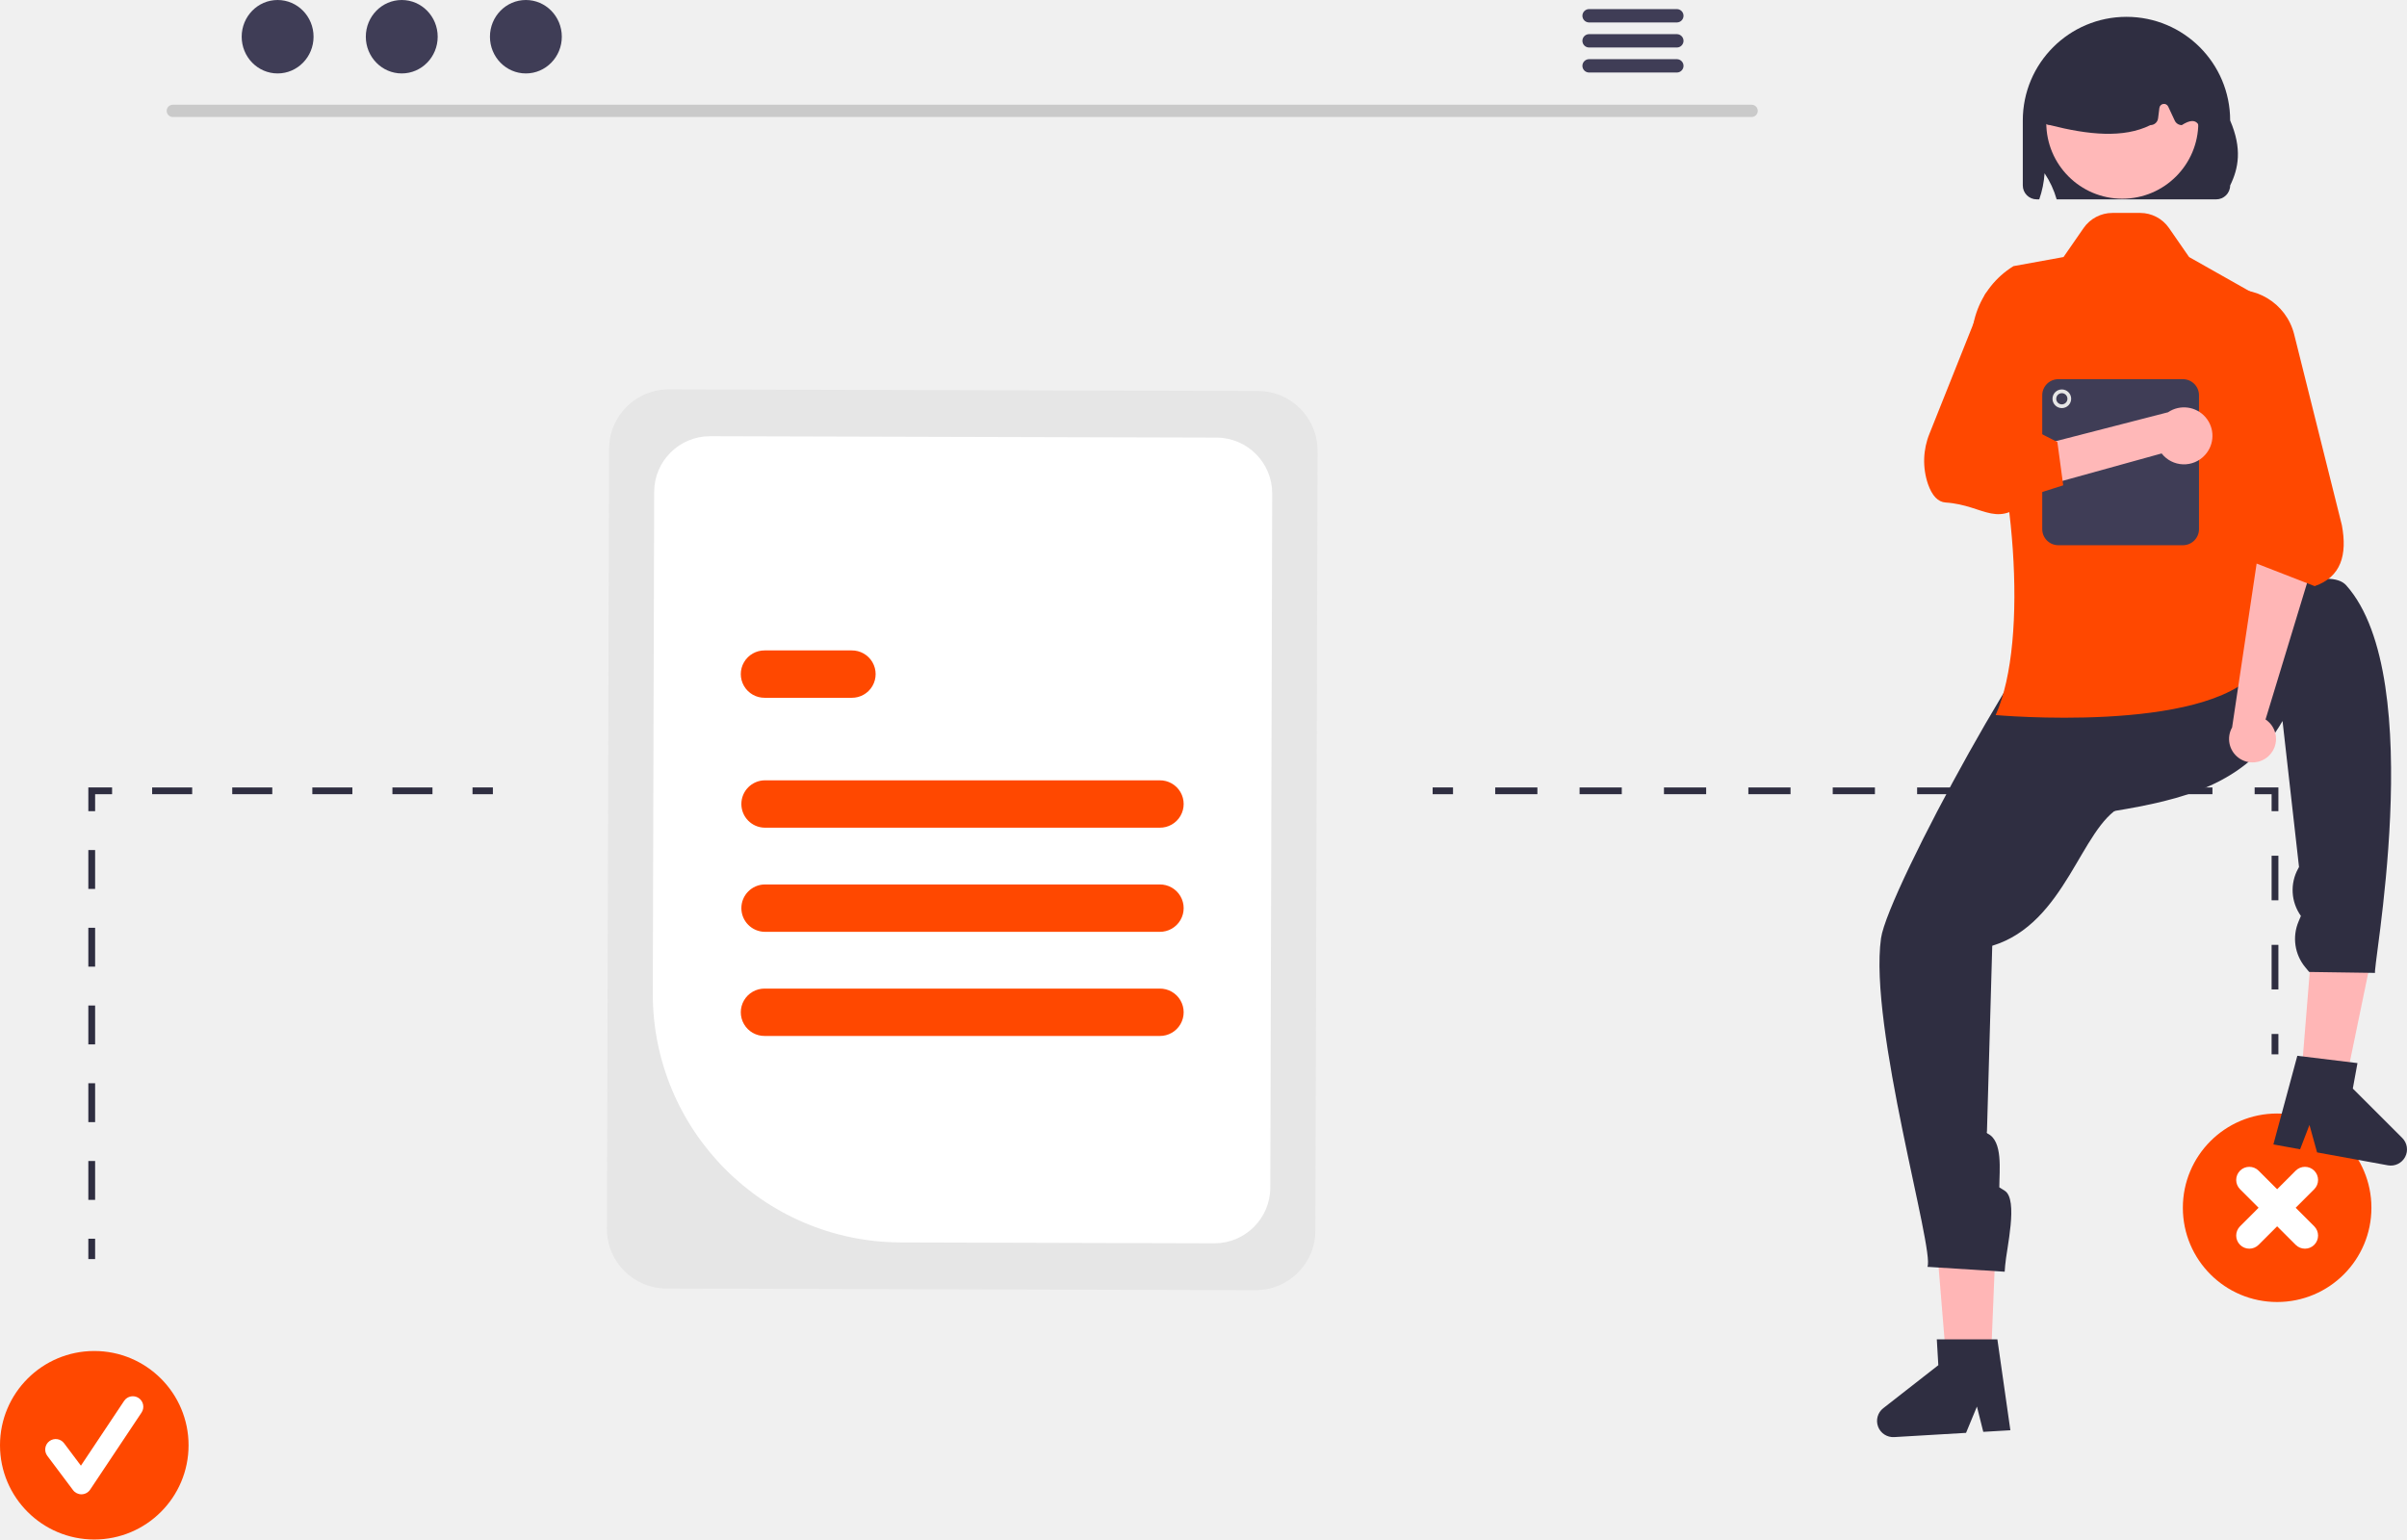
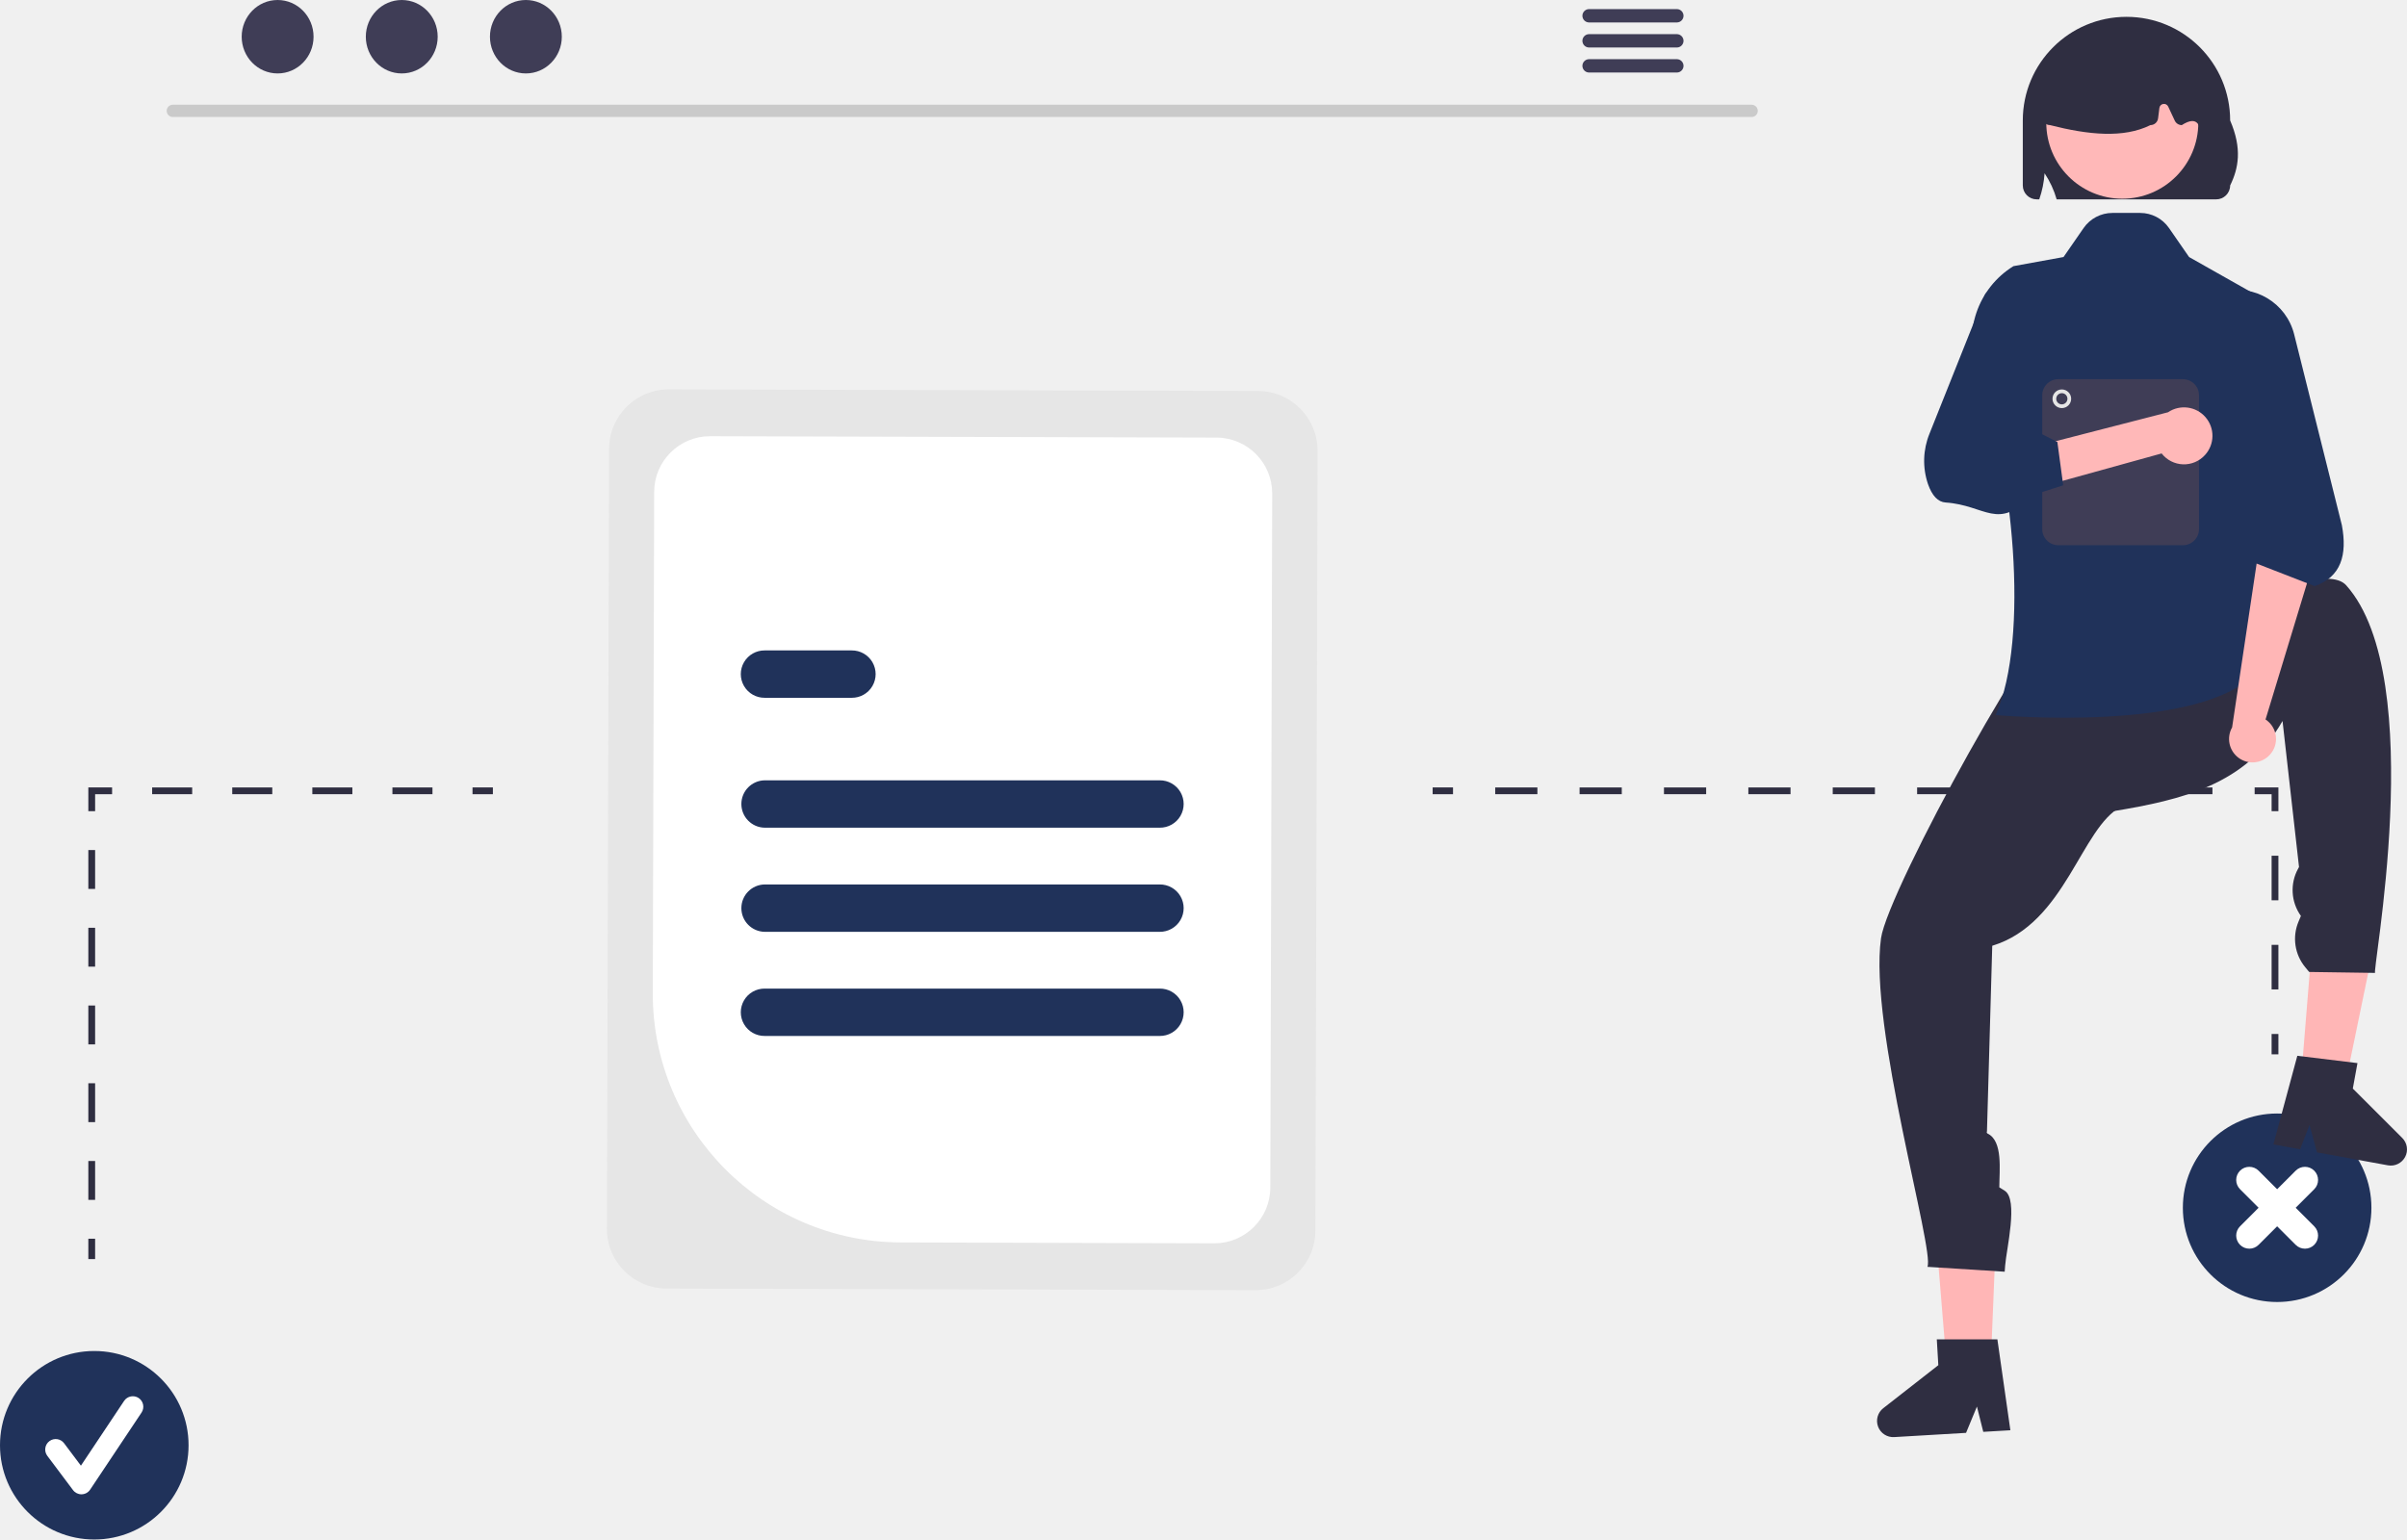
<svg xmlns="http://www.w3.org/2000/svg" data-name="Layer 1" width="709.233" height="453.762" viewBox="0 0 709.233 453.762">
  <path d="M761.555,257.603h-465.293a1.807,1.807,0,0,1,0-3.613h465.293a1.807,1.807,0,0,1,0,3.613Z" transform="translate(-245.3837 -223.1191)" fill="#cacaca" />
  <ellipse cx="81.803" cy="10.823" rx="10.588" ry="10.823" fill="#3f3d56" />
  <ellipse cx="118.378" cy="10.823" rx="10.588" ry="10.823" fill="#3f3d56" />
  <ellipse cx="154.953" cy="10.823" rx="10.588" ry="10.823" fill="#3f3d56" />
  <path d="M739.534,225.802h-25.981a1.968,1.968,0,0,0,0,3.934h25.981a1.968,1.968,0,0,0,0-3.934Z" transform="translate(-245.3837 -223.1191)" fill="#3f3d56" />
  <path d="M739.534,233.186h-25.981a1.968,1.968,0,0,0,0,3.934h25.981a1.968,1.968,0,0,0,0-3.934Z" transform="translate(-245.3837 -223.1191)" fill="#3f3d56" />
  <path d="M739.534,240.561h-25.981a1.968,1.968,0,0,0,0,3.934h25.981a1.968,1.968,0,0,0,0-3.934Z" transform="translate(-245.3837 -223.1191)" fill="#3f3d56" />
  <path d="M424.217,585.305l.637-229.92A17.572,17.572,0,0,1,442.456,337.881l173.641.481a17.572,17.572,0,0,1,17.504,17.601L632.963,585.884a17.572,17.572,0,0,1-17.601,17.504l-173.641-.481A17.572,17.572,0,0,1,424.217,585.305Z" transform="translate(-245.3837 -223.1191)" fill="#e6e6e6" />
  <path d="M437.729,515.896l.41-147.814A16.457,16.457,0,0,1,454.623,351.69l149.23.414a16.457,16.457,0,0,1,16.394,16.484l-.567,204.598a16.457,16.457,0,0,1-16.485,16.393l-92.445-.256A73.306,73.306,0,0,1,437.729,515.896Z" transform="translate(-245.3837 -223.1191)" fill="#fff" />
-   <path d="M587.089,467.079H470.729a6.982,6.982,0,0,1,0-13.963H587.089a6.982,6.982,0,1,1,0,13.963Z" transform="translate(-245.3837 -223.1191)" fill="#ff4800" />
-   <path d="M496.328,428.791H470.729a6.982,6.982,0,1,1,0-13.963h25.599a6.982,6.982,0,1,1,0,13.963Z" transform="translate(-245.3837 -223.1191)" fill="#ff4800" />
-   <path d="M587.089,528.465H470.729a6.982,6.982,0,1,1,0-13.963H587.089a6.982,6.982,0,1,1,0,13.963Z" transform="translate(-245.3837 -223.1191)" fill="#ff4800" />
-   <path d="M587.089,497.772H470.729a6.982,6.982,0,0,1,0-13.963H587.089a6.982,6.982,0,1,1,0,13.963Z" transform="translate(-245.3837 -223.1191)" fill="#ff4800" />
-   <circle cx="27.78" cy="425.982" r="27.78" fill="#ff4800" />
+   <path d="M587.089,467.079H470.729a6.982,6.982,0,0,1,0-13.963H587.089a6.982,6.982,0,1,1,0,13.963Z" transform="translate(-245.3837 -223.1191)" fill="#20325a" />
+   <path d="M496.328,428.791H470.729a6.982,6.982,0,1,1,0-13.963h25.599a6.982,6.982,0,1,1,0,13.963Z" transform="translate(-245.3837 -223.1191)" fill="#20325a" />
+   <path d="M587.089,528.465H470.729a6.982,6.982,0,1,1,0-13.963H587.089a6.982,6.982,0,1,1,0,13.963Z" transform="translate(-245.3837 -223.1191)" fill="#20325a" />
+   <path d="M587.089,497.772H470.729a6.982,6.982,0,0,1,0-13.963H587.089a6.982,6.982,0,1,1,0,13.963Z" transform="translate(-245.3837 -223.1191)" fill="#20325a" />
+   <circle cx="27.78" cy="425.982" r="27.78" fill="#20325a" />
  <path d="M269.374,663.559a3.089,3.089,0,0,1-2.472-1.236l-7.579-10.105a3.09,3.09,0,1,1,4.944-3.708l4.958,6.611,12.735-19.102a3.09,3.09,0,0,1,5.142,3.428L271.945,662.183a3.091,3.091,0,0,1-2.485,1.375C269.431,663.559,269.403,663.559,269.374,663.559Z" transform="translate(-245.3837 -223.1191)" fill="#fff" />
  <rect x="26.028" y="365.11" width="2" height="6" fill="#2f2e41" />
  <path d="M273.411,576.773h-2V565.317h2Zm0-22.913h-2V542.404h2Zm0-22.912h-2v-11.457h2Zm0-22.913h-2V496.579h2Zm0-22.913h-2V473.666h2Z" transform="translate(-245.3837 -223.1191)" fill="#2f2e41" />
  <polygon points="28.028 239.091 26.028 239.091 26.028 232.091 33.028 232.091 33.028 234.091 28.028 234.091 28.028 239.091" fill="#2f2e41" />
  <path d="M372.814,457.21H361.013v-2h11.8Zm-23.601,0h-11.8v-2h11.8Zm-23.601,0H313.812v-2h11.8Zm-23.601,0H290.212v-2H302.012Z" transform="translate(-245.3837 -223.1191)" fill="#2f2e41" />
  <rect x="139.231" y="232.091" width="6" height="2" fill="#2f2e41" />
  <rect x="669.34" y="304.762" width="2" height="6" fill="#2f2e41" />
  <path d="M916.724,514.747h-2V501.613h2Zm0-26.269h-2V475.345h2Z" transform="translate(-245.3837 -223.1191)" fill="#2f2e41" />
  <polygon points="671.34 239.091 669.34 239.091 669.34 234.091 664.34 234.091 664.34 232.091 671.34 232.091 671.34 239.091" fill="#2f2e41" />
  <path d="M897.292,457.21H884.86v-2h12.432Zm-24.863,0H859.996v-2H872.428Zm-24.864,0H835.133v-2h12.432Zm-24.863,0H810.27v-2h12.432Zm-24.863,0H785.406v-2h12.432Zm-24.864,0H760.543v-2H772.974Zm-24.863,0H735.679v-2h12.432Zm-24.863,0H710.816v-2h12.432Zm-24.864,0H685.952v-2h12.432Z" transform="translate(-245.3837 -223.1191)" fill="#2f2e41" />
  <rect x="422.137" y="232.091" width="6" height="2" fill="#2f2e41" />
-   <circle cx="670.969" cy="355.982" r="27.78" fill="#ff4800" />
+   <circle cx="670.969" cy="355.982" r="27.78" fill="#20325a" />
  <path d="M921.817,579.101l5.465-5.465a3.864,3.864,0,0,0-5.465-5.465l-5.465,5.465-5.465-5.465a3.864,3.864,0,0,0-5.465,5.465l5.465,5.465-5.465,5.465a3.864,3.864,0,1,0,5.465,5.465l5.465-5.465,5.465,5.465a3.864,3.864,0,1,0,5.465-5.465Z" transform="translate(-245.3837 -223.1191)" fill="#fff" />
  <polygon points="593.025 189.762 599.025 225.376 656.025 194.762 593.025 189.762" fill="#2f2e41" />
  <polygon points="586.215 411.204 574.274 410.717 570.471 364.429 588.094 365.148 586.215 411.204" fill="#ffb6b6" />
  <path d="M832.409,501.881c21.66-6.604,26.105-34.837,38-41-.03-14.911.569-61.152-14.316-60.272-8.29.49-54.476,85.031-56.456,99.037-3.673,25.986,15.938,92.309,13.663,96.866l22.774,1.441.133-1.792c.361-4.862,3.992-19.523-.15-22.096l-1.569-.975v0c.014-5.056,1.117-13.668-3.443-15.851l0,0a.459.459,0,0,1-.193-.654Z" transform="translate(-245.3837 -223.1191)" fill="#2f2e41" />
  <path d="M837.751,644.68l-7.985.471-1.87-7.455-3.206,7.754L803.512,646.699a4.769,4.769,0,0,1-3.217-8.519l16.224-12.677-.449-7.622,17.852.013Z" transform="translate(-245.3837 -223.1191)" fill="#2f2e41" />
  <polygon points="677.229 327.78 689.141 328.745 698.531 283.261 680.951 281.836 677.229 327.78" fill="#ffb6b6" />
  <path d="M917.943,435.628c-10.683,18.774-29.795,23.256-49.612,26.541-8.617-12.17-21.751-29.136-9.11-37.045,7.04-4.404,68.065-40.034,77.486-29.483,24.596,27.549,7.049,116.2,8.561,114.24l-19.482-.283-1.147-1.384a13.1,13.1,0,0,1-1.998-13.422l.714-1.704,0,0a13.1,13.1,0,0,1-.802-13.971l.247-.445Z" transform="translate(-245.3837 -223.1191)" fill="#2f2e41" />
  <path d="M922.301,534.31l17.721,2.153-1.371,7.511,14.566,14.552a4.769,4.769,0,0,1-4.227,8.066L928.12,562.782l-2.242-8.086-2.76,7.173-7.869-1.436Z" transform="translate(-245.3837 -223.1191)" fill="#2f2e41" />
-   <path d="M875.997,285.881h-8.176a10.329,10.329,0,0,0-8.492,4.449l-5.92,8.551-14.75,2.683a25.881,25.881,0,0,0-10.581,31.248c10.437,27.298,15.475,78.463,5.331,101.069,0,0,61.542,5.575,77-13s3-109,3-109l-23-13-5.919-8.55A10.329,10.329,0,0,0,875.997,285.881Z" transform="translate(-245.3837 -223.1191)" fill="#ff4800" />
+   <path d="M875.997,285.881h-8.176a10.329,10.329,0,0,0-8.492,4.449l-5.92,8.551-14.75,2.683a25.881,25.881,0,0,0-10.581,31.248c10.437,27.298,15.475,78.463,5.331,101.069,0,0,61.542,5.575,77-13s3-109,3-109l-23-13-5.919-8.55A10.329,10.329,0,0,0,875.997,285.881Z" transform="translate(-245.3837 -223.1191)" fill="#20325a" />
  <path d="M914.138,445.654a6.875,6.875,0,0,0-1.202-10.473L926.409,390.881l-15-9-8.324,55.633a6.912,6.912,0,0,0,11.053,8.14Z" transform="translate(-245.3837 -223.1191)" fill="#ffb6b6" />
-   <path d="M927.409,395.881l-18-7,.768-8.987L888.79,333.077a17.332,17.332,0,0,1,11.563-24.017h0a17.351,17.351,0,0,1,21.017,12.613l14.056,56.243C937.052,386.646,935.214,393.166,927.409,395.881Z" transform="translate(-245.3837 -223.1191)" fill="#ff4800" />
+   <path d="M927.409,395.881l-18-7,.768-8.987L888.79,333.077a17.332,17.332,0,0,1,11.563-24.017h0a17.351,17.351,0,0,1,21.017,12.613l14.056,56.243C937.052,386.646,935.214,393.166,927.409,395.881Z" transform="translate(-245.3837 -223.1191)" fill="#20325a" />
  <path d="M902.509,258.631a30.55,30.55,0,1,0-61.1,0v19.15a4.106,4.106,0,0,0,4.1,4.1h.75a29.296,29.296,0,0,0,1.57-7.69,27.451,27.451,0,0,1,3.56,7.69h47.01a4.114,4.114,0,0,0,4.11-4.1C904.979,272.741,906.089,266.961,902.509,258.631Z" transform="translate(-245.3837 -223.1191)" fill="#2f2e41" />
  <circle cx="625.344" cy="36.176" r="22.397" fill="#ffb8b8" />
  <path d="M847.716,259.209a2.28,2.28,0,0,1-.534-1.818l2.653-18.475a2.283,2.283,0,0,1,1.29-1.75c13.542-6.338,27.275-6.346,40.817-.024a2.297,2.297,0,0,1,1.303,1.857l2.771,14.499a2.285,2.285,0,0,1-.582,1.751c-.431.474-1.034,10.892-1.675,10.892.541-6.21-.767-9.181-5.504-6.146a2.289,2.289,0,0,1-2.066-1.315l-1.938-4.153a1.368,1.368,0,0,0-2.597.409l-.383,3.063a2.283,2.283,0,0,1-2.262,1.997c-7.915,3.927-18.294,2.87-29.57,0A2.28,2.28,0,0,1,847.716,259.209Z" transform="translate(-245.3837 -223.1191)" fill="#2f2e41" />
  <path d="M888.587,383.821H851.879a4.747,4.747,0,0,1-4.741-4.741V339.622a4.746,4.746,0,0,1,4.741-4.741H888.587a4.746,4.746,0,0,1,4.741,4.741V379.08A4.747,4.747,0,0,1,888.587,383.821Z" transform="translate(-245.3837 -223.1191)" fill="#3f3d56" />
  <circle cx="607.528" cy="117.536" r="2.749" fill="#e6e6e6" />
  <circle cx="607.528" cy="117.536" r="1.65" fill="#3f3d56" />
  <path d="M895.1,357.227a8.34,8.34,0,0,1-12.78-.458L849.409,365.881l-5-11,39.795-10.248a8.385,8.385,0,0,1,10.896,12.595Z" transform="translate(-245.3837 -223.1191)" fill="#ffb8b8" />
-   <path d="M853.318,366.164l-9.235,2.948c-10.043,10.611-13.596,2.911-25.432,2.115-2.227-.15-3.97-1.978-5.18-5.432a21.256,21.256,0,0,1,.463-14.894L830.376,309.696l6.881-5.638,9.608,11.514-7.377,31.654,12.11,6.172Z" transform="translate(-245.3837 -223.1191)" fill="#ff4800" />
+   <path d="M853.318,366.164l-9.235,2.948c-10.043,10.611-13.596,2.911-25.432,2.115-2.227-.15-3.97-1.978-5.18-5.432a21.256,21.256,0,0,1,.463-14.894L830.376,309.696l6.881-5.638,9.608,11.514-7.377,31.654,12.11,6.172Z" transform="translate(-245.3837 -223.1191)" fill="#20325a" />
</svg>
